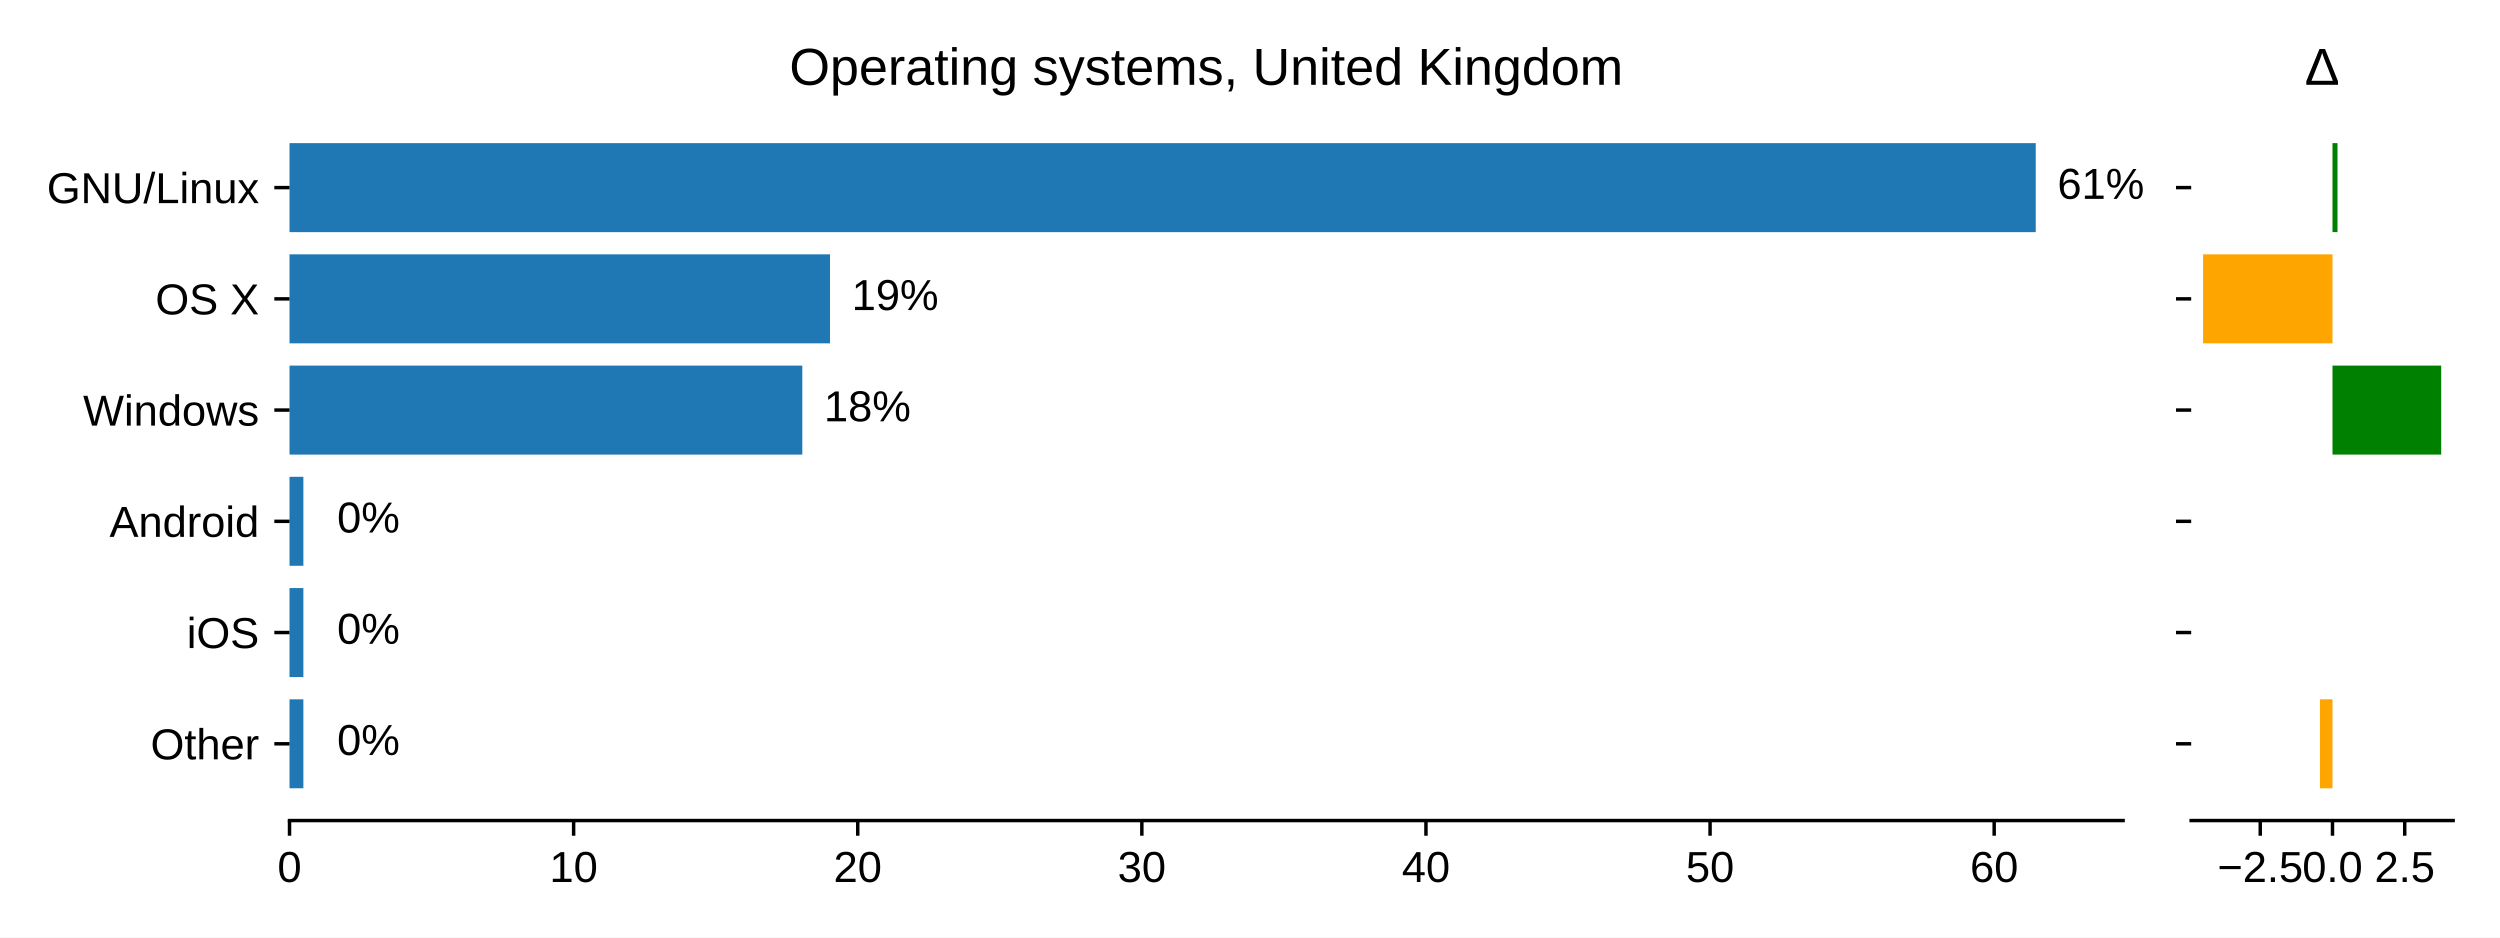
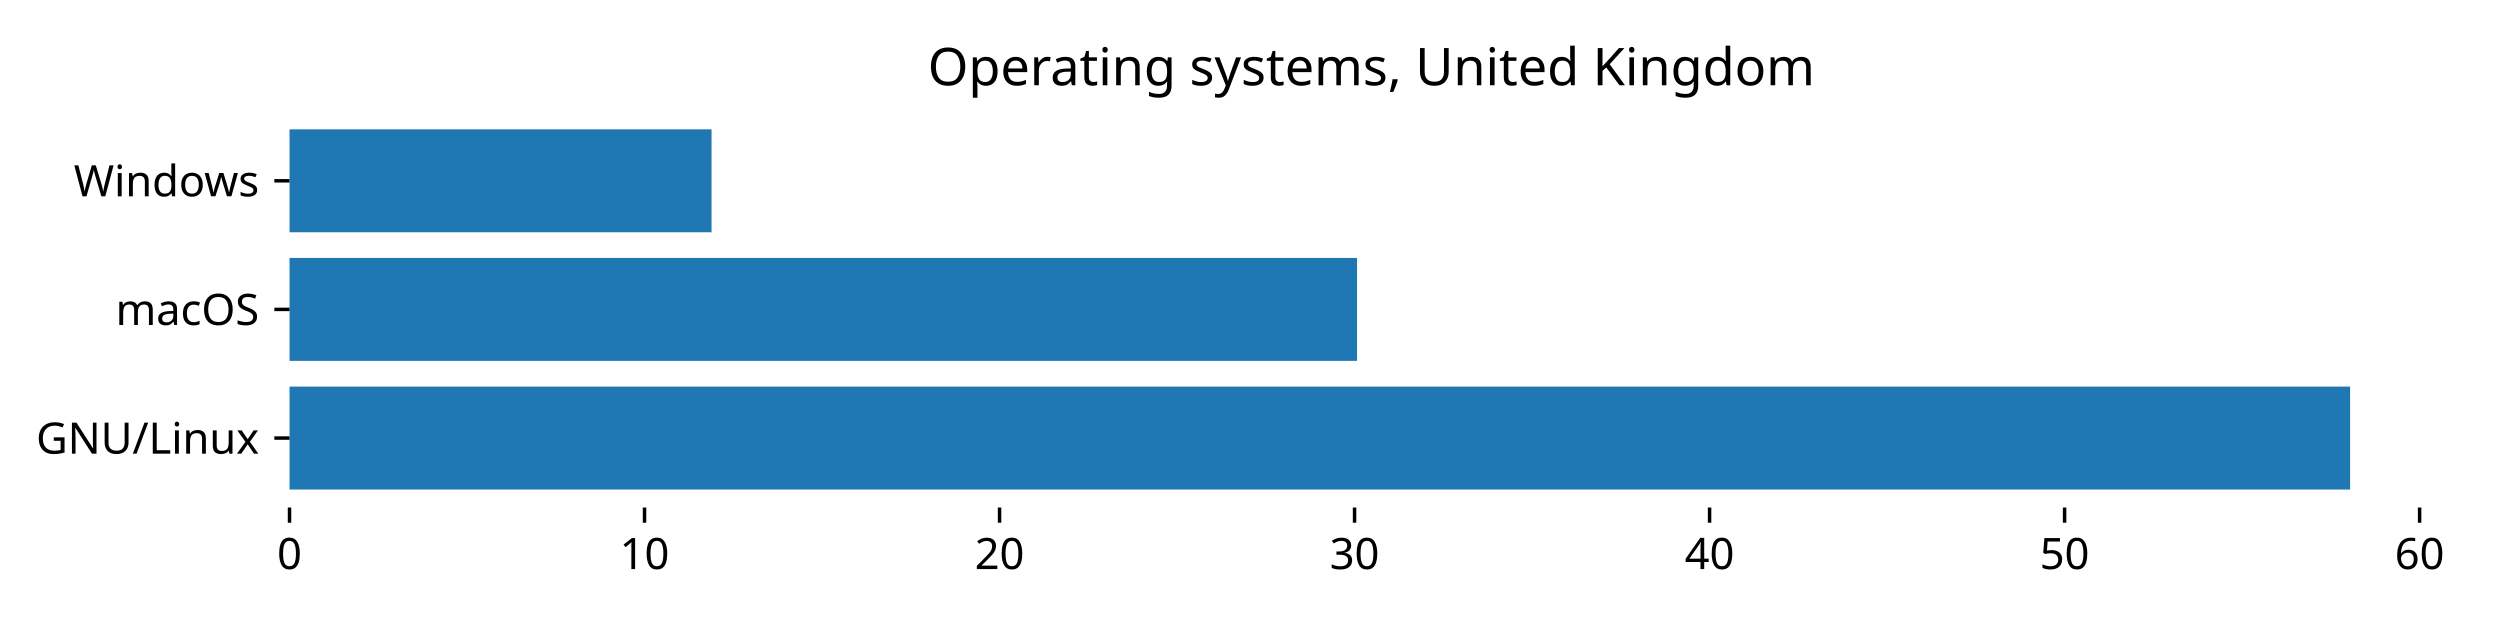
- <svg xmlns="http://www.w3.org/2000/svg" xmlns:xlink="http://www.w3.org/1999/xlink" height="216pt" version="1.1" viewBox="0 0 576 216" width="576pt">
+ <svg xmlns="http://www.w3.org/2000/svg" xmlns:xlink="http://www.w3.org/1999/xlink" width="576pt" height="144pt" viewBox="0 0 576 144" version="1.1">
  <defs>
-     <style type="text/css">*{stroke-linecap:butt;stroke-linejoin:round;}</style>
+     <style type="text/css">*{stroke-linejoin: round; stroke-linecap: butt}</style>
  </defs>
  <g id="figure_1">
    <g id="patch_1">
-       <path d="M 0 216  L 576 216  L 576 0  L 0 0  z " style="fill:#ffffff;" />
+       <path d="M 0 144  L 576 144  L 576 0  L 0 0  z " style="fill: #ffffff" />
    </g>
    <g id="axes_1">
      <g id="patch_2">
-         <path d="M 66.705 189.055  L 489.154 189.055  L 489.154 25.543  L 66.705 25.543  z " style="fill:#ffffff;" />
+         <path d="M 66.705 116.942  L 565.2 116.942  L 565.2 25.642  L 66.705 25.642  z " style="fill: #ffffff" />
      </g>
      <g id="patch_3">
-         <path clip-path="url(#ped714f9029)" d="M 66.705 181.622  L 69.898 181.622  L 69.898 161.119  L 66.705 161.119  z " style="fill:#1f77b4;" />
+         <path d="M 66.705 112.792  L 541.462 112.792  L 541.462 89.078  L 66.705 89.078  z " clip-path="url(#p16f1f41e22)" style="fill: #1f77b4" />
      </g>
      <g id="patch_4">
-         <path clip-path="url(#ped714f9029)" d="M 66.705 155.994  L 69.898 155.994  L 69.898 135.491  L 66.705 135.491  z " style="fill:#1f77b4;" />
+         <path d="M 66.705 83.149  L 312.663 83.149  L 312.663 59.435  L 66.705 59.435  z " clip-path="url(#p16f1f41e22)" style="fill: #1f77b4" />
      </g>
      <g id="patch_5">
-         <path clip-path="url(#ped714f9029)" d="M 66.705 130.365  L 69.898 130.365  L 69.898 109.862  L 66.705 109.862  z " style="fill:#1f77b4;" />
-       </g>
-       <g id="patch_6">
-         <path clip-path="url(#ped714f9029)" d="M 66.705 104.736  L 184.85 104.736  L 184.85 84.233  L 66.705 84.233  z " style="fill:#1f77b4;" />
-       </g>
-       <g id="patch_7">
-         <path clip-path="url(#ped714f9029)" d="M 66.705 79.107  L 191.236 79.107  L 191.236 58.604  L 66.705 58.604  z " style="fill:#1f77b4;" />
-       </g>
-       <g id="patch_8">
-         <path clip-path="url(#ped714f9029)" d="M 66.705 53.478  L 469.037 53.478  L 469.037 32.975  L 66.705 32.975  z " style="fill:#1f77b4;" />
+         <path d="M 66.705 53.507  L 163.944 53.507  L 163.944 29.792  L 66.705 29.792  z " clip-path="url(#p16f1f41e22)" style="fill: #1f77b4" />
      </g>
      <g id="matplotlib.axis_1">
        <g id="xtick_1">
          <g id="line2d_1">
            <defs>
-               <path d="M 0 0  L 0 3.5  " id="mc3a356a46d" style="stroke:#000000;stroke-width:0.8;" />
+               <path id="m4c99cd72f3" d="M 0 0  L 0 3.5  " style="stroke: #000000; stroke-width: 0.8" />
            </defs>
            <g>
-               <use style="stroke:#000000;stroke-width:0.8;" x="66.705" xlink:href="#mc3a356a46d" y="189.055" />
+               <use xlink:href="#m4c99cd72f3" x="66.705" y="116.942" style="stroke: #000000; stroke-width: 0.8" />
            </g>
          </g>
          <g id="text_1">
-             <text style="font-family:Arial;font-size:10px;font-stretch:normal;font-style:normal;font-weight:normal;text-anchor:middle;" transform="rotate(-0, 66.70469, 203.2125)" x="66.705" y="203.213">0</text>
+             <text style="font: 10px 'sans-serif'; text-anchor: middle" x="66.705" y="131.116" transform="rotate(-0, 66.70469, 131.1156)">0</text>
          </g>
        </g>
        <g id="xtick_2">
          <g id="line2d_2">
            <g>
-               <use style="stroke:#000000;stroke-width:0.8;" x="132.164" xlink:href="#mc3a356a46d" y="189.055" />
+               <use xlink:href="#m4c99cd72f3" x="148.5" y="116.942" style="stroke: #000000; stroke-width: 0.8" />
            </g>
          </g>
          <g id="text_2">
-             <text style="font-family:Arial;font-size:10px;font-stretch:normal;font-style:normal;font-weight:normal;text-anchor:middle;" transform="rotate(-0, 132.1635, 203.2125)" x="132.164" y="203.213">10</text>
+             <text style="font: 10px 'sans-serif'; text-anchor: middle" x="148.5" y="131.116" transform="rotate(-0, 148.5002, 131.1156)">10</text>
          </g>
        </g>
        <g id="xtick_3">
          <g id="line2d_3">
            <g>
-               <use style="stroke:#000000;stroke-width:0.8;" x="197.622" xlink:href="#mc3a356a46d" y="189.055" />
+               <use xlink:href="#m4c99cd72f3" x="230.296" y="116.942" style="stroke: #000000; stroke-width: 0.8" />
            </g>
          </g>
          <g id="text_3">
-             <text style="font-family:Arial;font-size:10px;font-stretch:normal;font-style:normal;font-weight:normal;text-anchor:middle;" transform="rotate(-0, 197.6224, 203.2125)" x="197.622" y="203.213">20</text>
+             <text style="font: 10px 'sans-serif'; text-anchor: middle" x="230.296" y="131.116" transform="rotate(-0, 230.2958, 131.1156)">20</text>
          </g>
        </g>
        <g id="xtick_4">
          <g id="line2d_4">
            <g>
-               <use style="stroke:#000000;stroke-width:0.8;" x="263.081" xlink:href="#mc3a356a46d" y="189.055" />
+               <use xlink:href="#m4c99cd72f3" x="312.091" y="116.942" style="stroke: #000000; stroke-width: 0.8" />
            </g>
          </g>
          <g id="text_4">
-             <text style="font-family:Arial;font-size:10px;font-stretch:normal;font-style:normal;font-weight:normal;text-anchor:middle;" transform="rotate(-0, 263.0813, 203.2125)" x="263.081" y="203.213">30</text>
+             <text style="font: 10px 'sans-serif'; text-anchor: middle" x="312.091" y="131.116" transform="rotate(-0, 312.0914, 131.1156)">30</text>
          </g>
        </g>
        <g id="xtick_5">
          <g id="line2d_5">
            <g>
-               <use style="stroke:#000000;stroke-width:0.8;" x="328.54" xlink:href="#mc3a356a46d" y="189.055" />
+               <use xlink:href="#m4c99cd72f3" x="393.887" y="116.942" style="stroke: #000000; stroke-width: 0.8" />
            </g>
          </g>
          <g id="text_5">
-             <text style="font-family:Arial;font-size:10px;font-stretch:normal;font-style:normal;font-weight:normal;text-anchor:middle;" transform="rotate(-0, 328.5401, 203.2125)" x="328.54" y="203.213">40</text>
+             <text style="font: 10px 'sans-serif'; text-anchor: middle" x="393.887" y="131.116" transform="rotate(-0, 393.8869, 131.1156)">40</text>
          </g>
        </g>
        <g id="xtick_6">
          <g id="line2d_6">
            <g>
-               <use style="stroke:#000000;stroke-width:0.8;" x="393.999" xlink:href="#mc3a356a46d" y="189.055" />
+               <use xlink:href="#m4c99cd72f3" x="475.682" y="116.942" style="stroke: #000000; stroke-width: 0.8" />
            </g>
          </g>
          <g id="text_6">
-             <text style="font-family:Arial;font-size:10px;font-stretch:normal;font-style:normal;font-weight:normal;text-anchor:middle;" transform="rotate(-0, 393.999, 203.2125)" x="393.999" y="203.213">50</text>
+             <text style="font: 10px 'sans-serif'; text-anchor: middle" x="475.682" y="131.116" transform="rotate(-0, 475.6825, 131.1156)">50</text>
          </g>
        </g>
        <g id="xtick_7">
          <g id="line2d_7">
            <g>
-               <use style="stroke:#000000;stroke-width:0.8;" x="459.458" xlink:href="#mc3a356a46d" y="189.055" />
+               <use xlink:href="#m4c99cd72f3" x="557.478" y="116.942" style="stroke: #000000; stroke-width: 0.8" />
            </g>
          </g>
          <g id="text_7">
-             <text style="font-family:Arial;font-size:10px;font-stretch:normal;font-style:normal;font-weight:normal;text-anchor:middle;" transform="rotate(-0, 459.4578, 203.2125)" x="459.458" y="203.213">60</text>
+             <text style="font: 10px 'sans-serif'; text-anchor: middle" x="557.478" y="131.116" transform="rotate(-0, 557.478, 131.1156)">60</text>
          </g>
        </g>
      </g>
      <g id="matplotlib.axis_2">
        <g id="ytick_1">
          <g id="line2d_8">
            <defs>
-               <path d="M 0 0  L -3.5 0  " id="m82278324de" style="stroke:#000000;stroke-width:0.8;" />
+               <path id="m8e343aef83" d="M 0 0  L -3.5 0  " style="stroke: #000000; stroke-width: 0.8" />
            </defs>
            <g>
-               <use style="stroke:#000000;stroke-width:0.8;" x="66.705" xlink:href="#m82278324de" y="171.371" />
+               <use xlink:href="#m8e343aef83" x="66.705" y="100.935" style="stroke: #000000; stroke-width: 0.8" />
            </g>
          </g>
          <g id="text_8">
-             <text style="font-family:Arial;font-size:10px;font-stretch:normal;font-style:normal;font-weight:normal;text-anchor:end;" transform="rotate(-0, 59.70469, 174.9497)" x="59.705" y="174.95">Other</text>
+             <text style="font: 10px 'sans-serif'; text-anchor: end" x="59.705" y="104.522" transform="rotate(-0, 59.70469, 104.5218)">GNU/Linux</text>
          </g>
        </g>
        <g id="ytick_2">
          <g id="line2d_9">
            <g>
-               <use style="stroke:#000000;stroke-width:0.8;" x="66.705" xlink:href="#m82278324de" y="145.742" />
+               <use xlink:href="#m8e343aef83" x="66.705" y="71.292" style="stroke: #000000; stroke-width: 0.8" />
            </g>
          </g>
          <g id="text_9">
-             <text style="font-family:Arial;font-size:10px;font-stretch:normal;font-style:normal;font-weight:normal;text-anchor:end;" transform="rotate(-0, 59.70469, 149.321)" x="59.705" y="149.321">iOS</text>
+             <text style="font: 10px 'sans-serif'; text-anchor: end" x="59.705" y="74.879" transform="rotate(-0, 59.70469, 74.87906)">macOS</text>
          </g>
        </g>
        <g id="ytick_3">
          <g id="line2d_10">
            <g>
-               <use style="stroke:#000000;stroke-width:0.8;" x="66.705" xlink:href="#m82278324de" y="120.113" />
+               <use xlink:href="#m8e343aef83" x="66.705" y="41.65" style="stroke: #000000; stroke-width: 0.8" />
            </g>
          </g>
          <g id="text_10">
-             <text style="font-family:Arial;font-size:10px;font-stretch:normal;font-style:normal;font-weight:normal;text-anchor:end;" transform="rotate(-0, 59.70469, 123.6922)" x="59.705" y="123.692">Android</text>
-           </g>
-         </g>
-         <g id="ytick_4">
-           <g id="line2d_11">
-             <g>
-               <use style="stroke:#000000;stroke-width:0.8;" x="66.705" xlink:href="#m82278324de" y="94.485" />
-             </g>
-           </g>
-           <g id="text_11">
-             <text style="font-family:Arial;font-size:10px;font-stretch:normal;font-style:normal;font-weight:normal;text-anchor:end;" transform="rotate(-0, 59.70469, 98.06343)" x="59.705" y="98.063">Windows</text>
-           </g>
-         </g>
-         <g id="ytick_5">
-           <g id="line2d_12">
-             <g>
-               <use style="stroke:#000000;stroke-width:0.8;" x="66.705" xlink:href="#m82278324de" y="68.856" />
-             </g>
-           </g>
-           <g id="text_12">
-             <text style="font-family:Arial;font-size:10px;font-stretch:normal;font-style:normal;font-weight:normal;text-anchor:end;" transform="rotate(-0, 59.70469, 72.43466)" x="59.705" y="72.435">OS X</text>
-           </g>
-         </g>
-         <g id="ytick_6">
-           <g id="line2d_13">
-             <g>
-               <use style="stroke:#000000;stroke-width:0.8;" x="66.705" xlink:href="#m82278324de" y="43.227" />
-             </g>
-           </g>
-           <g id="text_13">
-             <text style="font-family:Arial;font-size:10px;font-stretch:normal;font-style:normal;font-weight:normal;text-anchor:end;" transform="rotate(-0, 59.70469, 46.80588)" x="59.705" y="46.806">GNU/Linux</text>
+             <text style="font: 10px 'sans-serif'; text-anchor: end" x="59.705" y="45.236" transform="rotate(-0, 59.70469, 45.23631)">Windows</text>
          </g>
        </g>
      </g>
-       <g id="patch_9">
-         <path d="M 66.705 189.055  L 489.154 189.055  " style="fill:none;stroke:#000000;stroke-linecap:square;stroke-linejoin:miter;stroke-width:0.8;" />
-       </g>
-       <g id="text_14">
-         <text style="font-family:Arial;font-size:10px;font-stretch:normal;font-style:normal;font-weight:normal;text-anchor:middle;" transform="rotate(-0, 84.8978, 173.956)" x="84.898" y="173.956">0%</text>
-       </g>
-       <g id="text_15">
-         <text style="font-family:Arial;font-size:10px;font-stretch:normal;font-style:normal;font-weight:normal;text-anchor:middle;" transform="rotate(-0, 84.8978, 148.3272)" x="84.898" y="148.327">0%</text>
-       </g>
-       <g id="text_16">
-         <text style="font-family:Arial;font-size:10px;font-stretch:normal;font-style:normal;font-weight:normal;text-anchor:middle;" transform="rotate(-0, 84.8978, 122.6984)" x="84.898" y="122.698">0%</text>
-       </g>
-       <g id="text_17">
-         <text style="font-family:Arial;font-size:10px;font-stretch:normal;font-style:normal;font-weight:normal;text-anchor:middle;" transform="rotate(-0, 199.8499, 97.06968)" x="199.85" y="97.07">18%</text>
-       </g>
-       <g id="text_18">
-         <text style="font-family:Arial;font-size:10px;font-stretch:normal;font-style:normal;font-weight:normal;text-anchor:middle;" transform="rotate(-0, 206.2362, 71.44091)" x="206.236" y="71.441">19%</text>
-       </g>
-       <g id="text_19">
-         <text style="font-family:Arial;font-size:10px;font-stretch:normal;font-style:normal;font-weight:normal;text-anchor:middle;" transform="rotate(-0, 484.0372, 45.81213)" x="484.037" y="45.812">61%</text>
-       </g>
-       <g id="text_20">
-         <text style="font-family:Arial;font-size:12px;font-stretch:normal;font-style:normal;font-weight:normal;text-anchor:middle;" transform="rotate(-0, 277.9292, 19.54312)" x="277.929" y="19.543">Operating systems, United Kingdom</text>
-       </g>
-     </g>
-     <g id="axes_2">
-       <g id="patch_10">
-         <path d="M 504.85 189.055  L 565.2 189.055  L 565.2 25.543  L 504.85 25.543  z " style="fill:#ffffff;" />
-       </g>
-       <g id="patch_11">
-         <path clip-path="url(#p714d51f7c9)" d="M 537.405 181.622  L 534.516 181.622  L 534.516 161.119  L 537.405 161.119  z " style="fill:#ffa500;" />
-       </g>
-       <g id="patch_12">
-         <path clip-path="url(#p714d51f7c9)" d="M 0 0  z " style="fill:#ffa500;" />
-       </g>
-       <g id="patch_13">
-         <path clip-path="url(#p714d51f7c9)" d="M 0 0  z " style="fill:#ffa500;" />
-       </g>
-       <g id="patch_14">
-         <path clip-path="url(#p714d51f7c9)" d="M 537.405 104.736  L 562.457 104.736  L 562.457 84.233  L 537.405 84.233  z " style="fill:#008000;" />
-       </g>
-       <g id="patch_15">
-         <path clip-path="url(#p714d51f7c9)" d="M 537.405 79.107  L 507.593 79.107  L 507.593 58.604  L 537.405 58.604  z " style="fill:#ffa500;" />
-       </g>
-       <g id="patch_16">
-         <path clip-path="url(#p714d51f7c9)" d="M 537.405 53.478  L 538.557 53.478  L 538.557 32.975  L 537.405 32.975  z " style="fill:#008000;" />
-       </g>
-       <g id="matplotlib.axis_3">
-         <g id="xtick_8">
-           <g id="line2d_14">
-             <g>
-               <use style="stroke:#000000;stroke-width:0.8;" x="520.761" xlink:href="#mc3a356a46d" y="189.055" />
-             </g>
-           </g>
-           <g id="text_21">
-             <text style="font-family:Arial;font-size:10px;font-stretch:normal;font-style:normal;font-weight:normal;text-anchor:middle;" transform="rotate(-0, 520.7611, 203.2125)" x="520.761" y="203.213">−2.5</text>
-           </g>
-         </g>
-         <g id="xtick_9">
-           <g id="line2d_15">
-             <g>
-               <use style="stroke:#000000;stroke-width:0.8;" x="537.405" xlink:href="#mc3a356a46d" y="189.055" />
-             </g>
-           </g>
-           <g id="text_22">
-             <text style="font-family:Arial;font-size:10px;font-stretch:normal;font-style:normal;font-weight:normal;text-anchor:middle;" transform="rotate(-0, 537.4046, 203.2125)" x="537.405" y="203.213">0.0</text>
-           </g>
-         </g>
-         <g id="xtick_10">
-           <g id="line2d_16">
-             <g>
-               <use style="stroke:#000000;stroke-width:0.8;" x="554.048" xlink:href="#mc3a356a46d" y="189.055" />
-             </g>
-           </g>
-           <g id="text_23">
-             <text style="font-family:Arial;font-size:10px;font-stretch:normal;font-style:normal;font-weight:normal;text-anchor:middle;" transform="rotate(-0, 554.0481, 203.2125)" x="554.048" y="203.213">2.5</text>
-           </g>
-         </g>
-       </g>
-       <g id="matplotlib.axis_4">
-         <g id="ytick_7">
-           <g id="line2d_17">
-             <g>
-               <use style="stroke:#000000;stroke-width:0.8;" x="504.85" xlink:href="#m82278324de" y="171.371" />
-             </g>
-           </g>
-         </g>
-         <g id="ytick_8">
-           <g id="line2d_18">
-             <g>
-               <use style="stroke:#000000;stroke-width:0.8;" x="504.85" xlink:href="#m82278324de" y="145.742" />
-             </g>
-           </g>
-         </g>
-         <g id="ytick_9">
-           <g id="line2d_19">
-             <g>
-               <use style="stroke:#000000;stroke-width:0.8;" x="504.85" xlink:href="#m82278324de" y="120.113" />
-             </g>
-           </g>
-         </g>
-         <g id="ytick_10">
-           <g id="line2d_20">
-             <g>
-               <use style="stroke:#000000;stroke-width:0.8;" x="504.85" xlink:href="#m82278324de" y="94.485" />
-             </g>
-           </g>
-         </g>
-         <g id="ytick_11">
-           <g id="line2d_21">
-             <g>
-               <use style="stroke:#000000;stroke-width:0.8;" x="504.85" xlink:href="#m82278324de" y="68.856" />
-             </g>
-           </g>
-         </g>
-         <g id="ytick_12">
-           <g id="line2d_22">
-             <g>
-               <use style="stroke:#000000;stroke-width:0.8;" x="504.85" xlink:href="#m82278324de" y="43.227" />
-             </g>
-           </g>
-         </g>
-       </g>
-       <g id="patch_17">
-         <path d="M 504.85 189.055  L 565.2 189.055  " style="fill:none;stroke:#000000;stroke-linecap:square;stroke-linejoin:miter;stroke-width:0.8;" />
-       </g>
-       <g id="text_24">
-         <text style="font-family:Arial;font-size:12px;font-stretch:normal;font-style:normal;font-weight:normal;text-anchor:middle;" transform="rotate(-0, 535.0251, 19.54312)" x="535.025" y="19.543">Δ</text>
+       <g id="text_11">
+         <text style="font: 12px 'sans-serif'; text-anchor: middle" x="315.952" y="19.642" transform="rotate(-0, 315.9523, 19.6425)">Operating systems, United Kingdom</text>
      </g>
    </g>
  </g>
  <defs>
-     <clipPath id="ped714f9029">
-       <rect height="163.512" width="422.449" x="66.705" y="25.543" />
-     </clipPath>
-     <clipPath id="p714d51f7c9">
-       <rect height="163.512" width="60.35" x="504.85" y="25.543" />
+     <clipPath id="p16f1f41e22">
+       <rect x="66.705" y="25.642" width="498.495" height="91.3" />
    </clipPath>
  </defs>
</svg>
